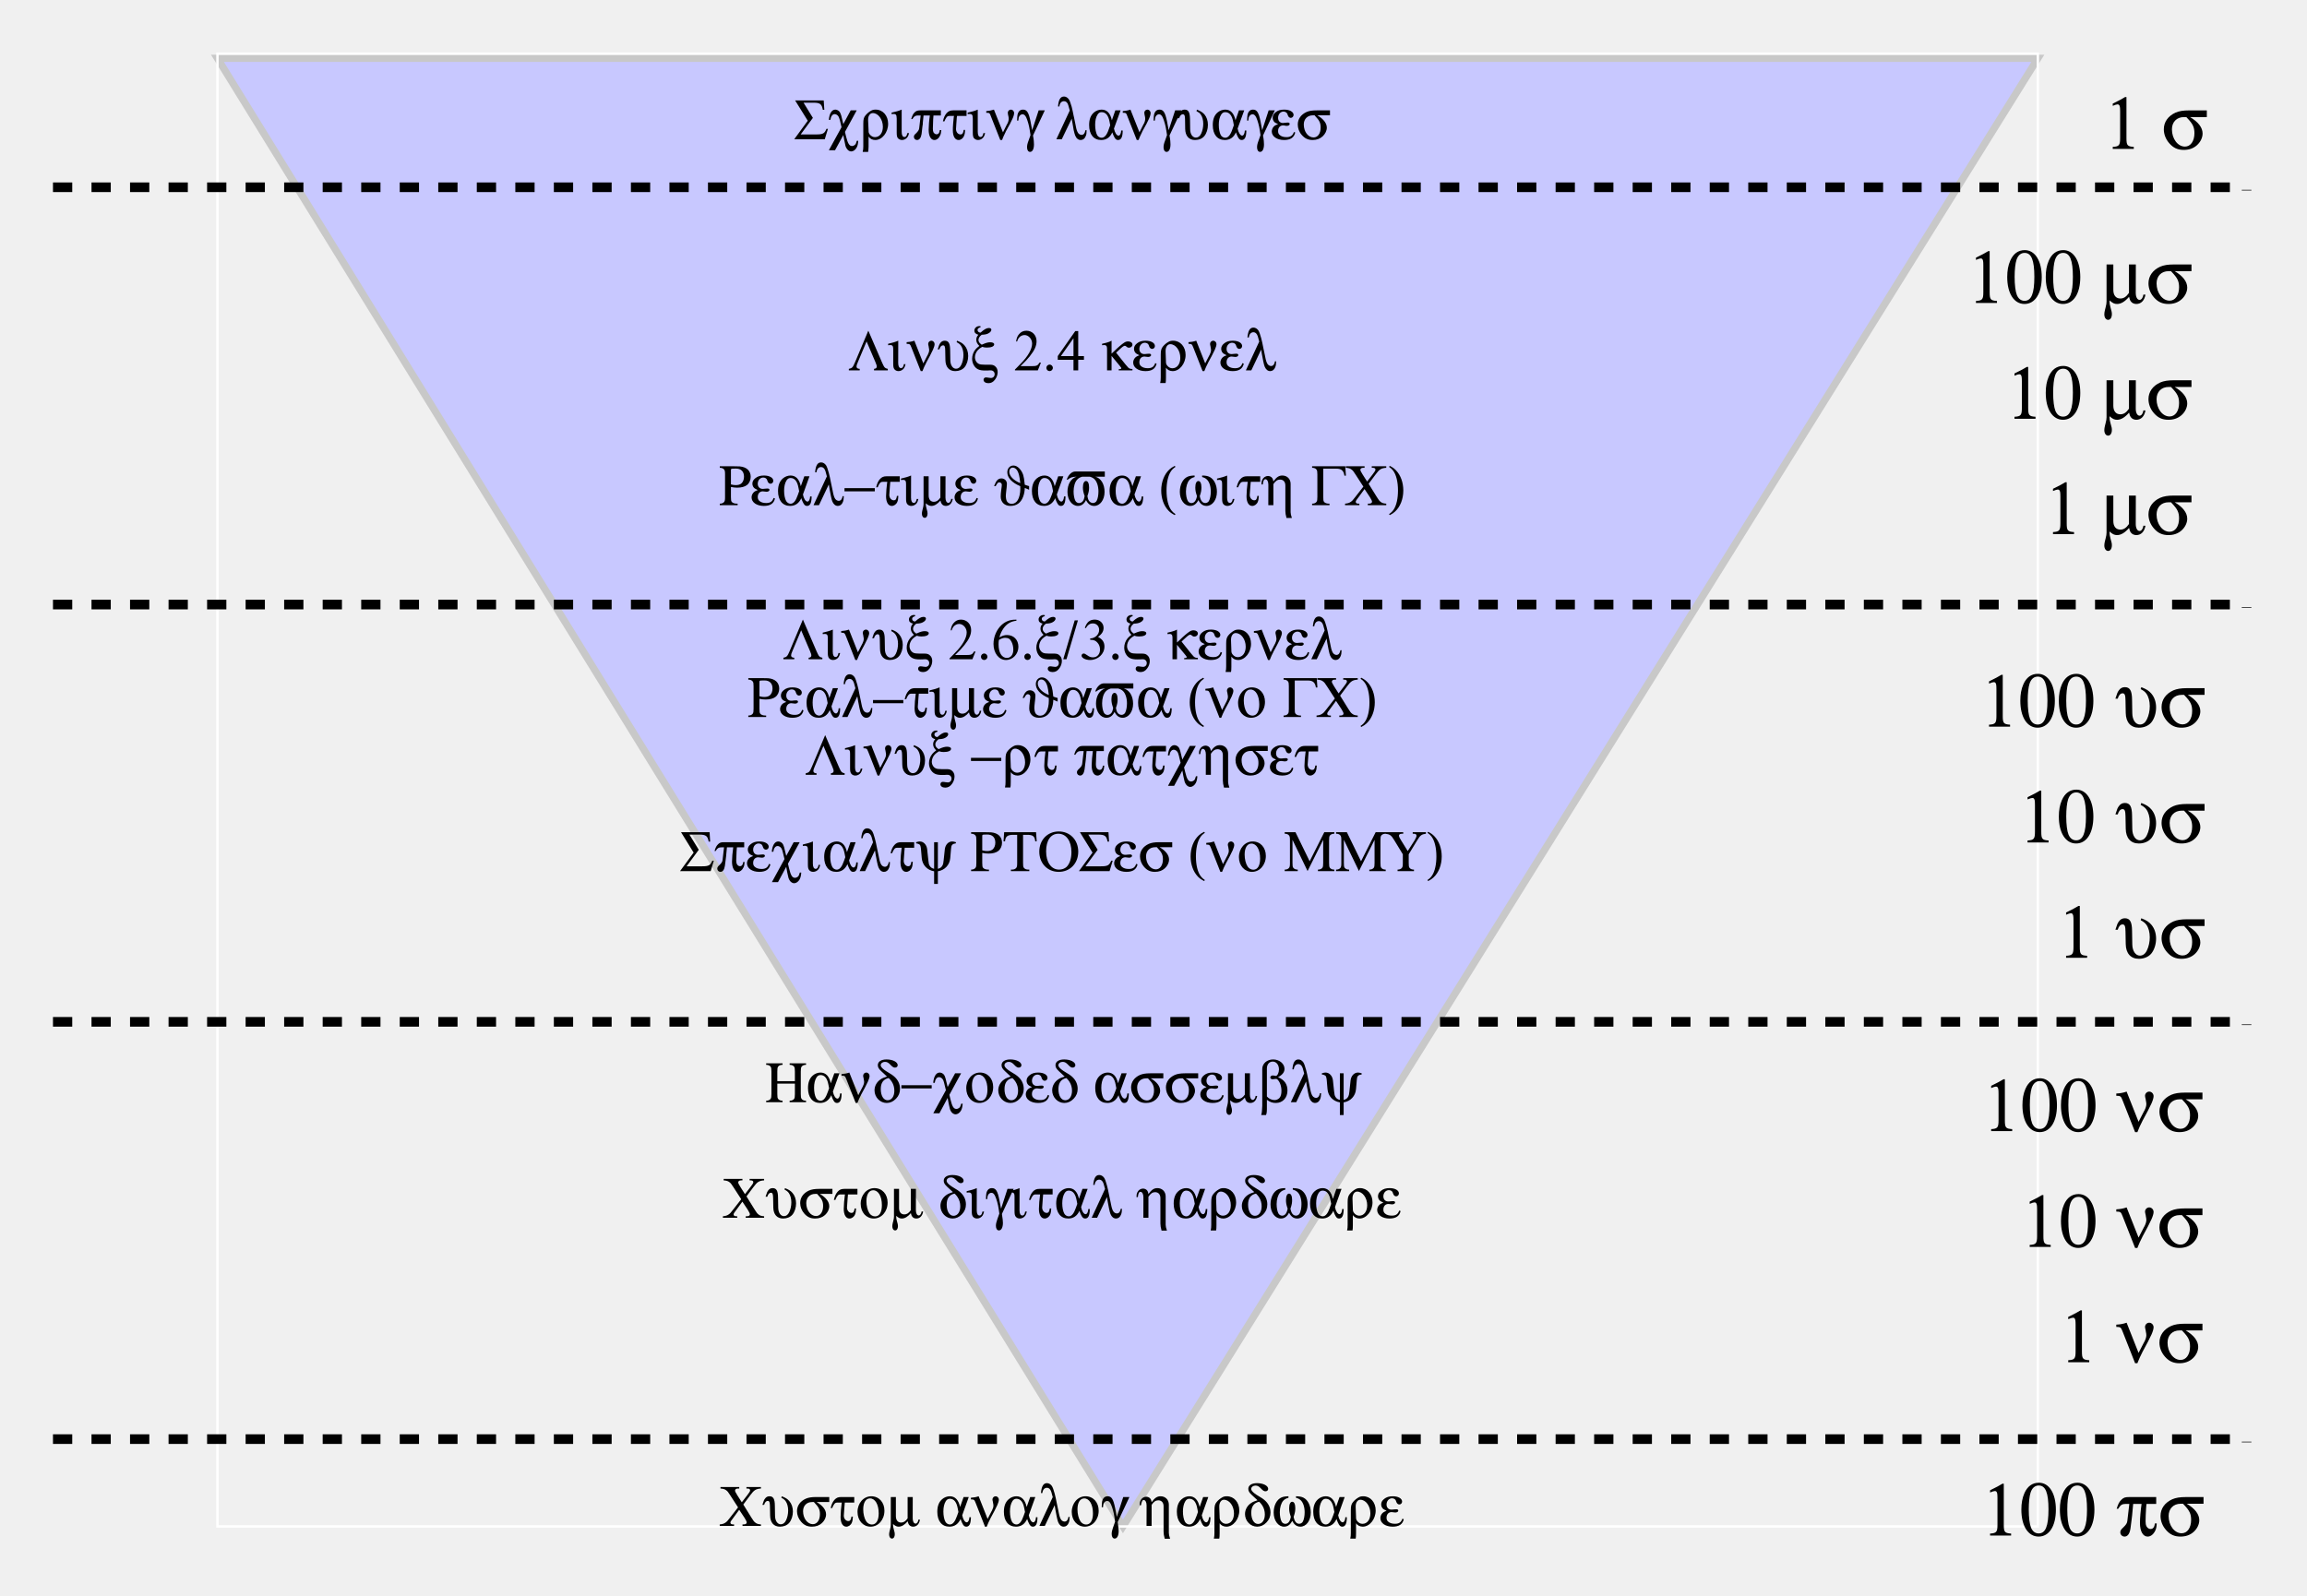
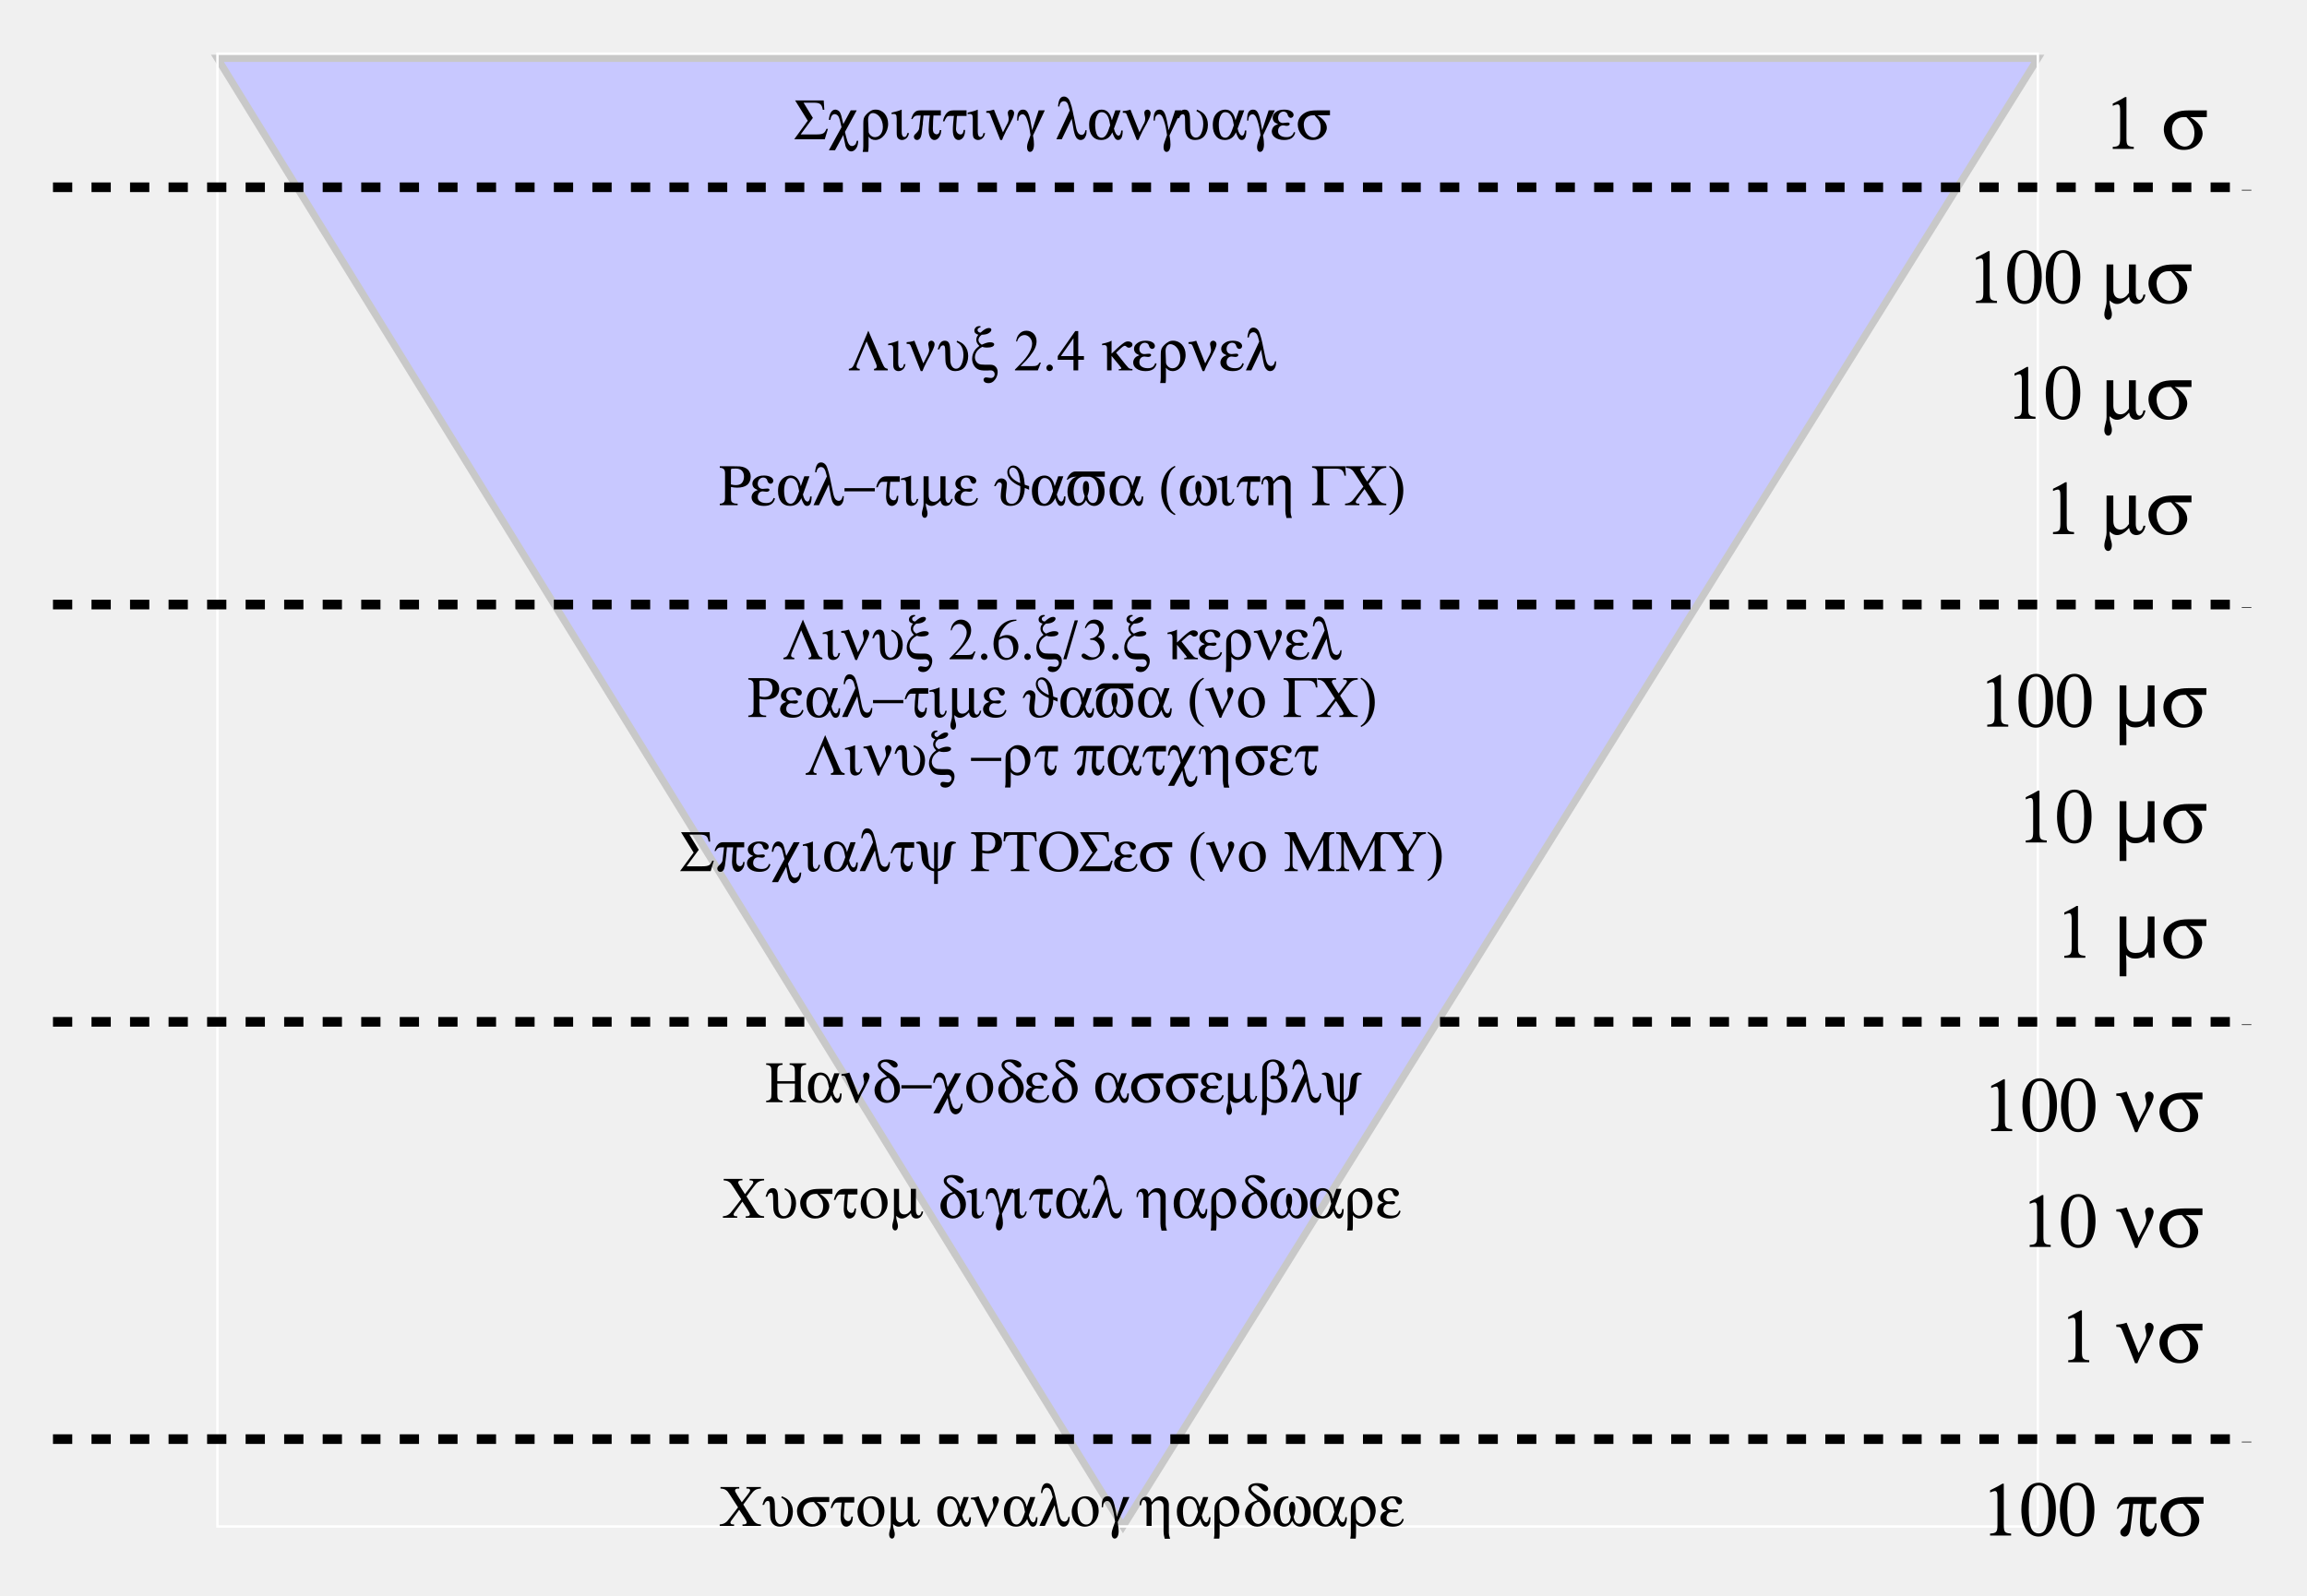
<svg xmlns="http://www.w3.org/2000/svg" width="239.508" height="165.681" viewBox="-2121 -36 3200.646 2200.87" id="svg2" version="1.1">
  <defs id="defs38" />
  <g style="fill:none;stroke-width:0.025in" id="g4" transform="translate(-7456.957,-3429.356)">
    <path style="fill:#c8c8ff;fill-opacity:1;stroke:#c8c8c8;stroke-width:10.023;stroke-linecap:butt;stroke-linejoin:miter;stroke-miterlimit:4;stroke-opacity:1;stroke-dasharray:none" d="m 5637.654,3467.723 2525.522,0 -1269.27,2037.341 z" id="path3004" />
    <rect style="fill:none;stroke:#ffffff;stroke-width:3.341;stroke-miterlimit:4;stroke-opacity:1;stroke-dasharray:none;stroke-dashoffset:0" id="rect3006" width="2525.522" height="2043.851" x="5637.654" y="3461.214" />
    <text xml:space="preserve" style="font-size:10px;font-style:normal;font-variant:normal;font-weight:normal;font-stretch:normal;text-align:center;line-height:125%;letter-spacing:0px;word-spacing:0px;writing-mode:lr-tb;text-anchor:middle;fill:#000000;fill-opacity:1;stroke:none;font-family:Symbol;-inkscape-font-specification:Symbol" x="-111.054" y="364.275" id="text3801" transform="matrix(13.36344,0,0,13.36344,-77.3172,-77.40546)">
      <tspan id="tspan3803" x="-111.054" y="364.275" />
    </text>
    <path style="fill:none;stroke:#000000;stroke-width:1;stroke-linecap:butt;stroke-linejoin:miter;stroke-miterlimit:4;stroke-opacity:1;stroke-dasharray:2, 2;stroke-dashoffset:0" d="m 11.304,17.498 227.734,0 0,0.332" id="path3805" transform="matrix(13.36344,0,0,13.36344,5258.401,3412.805)" />
    <path id="path3843" d="m 5409.456,5383.888 3043.316,0 0,4.443" style="fill:none;stroke:#000000;stroke-width:13.363;stroke-linecap:butt;stroke-linejoin:miter;stroke-miterlimit:4;stroke-opacity:1;stroke-dasharray:26.727, 26.727;stroke-dashoffset:0" />
    <path style="fill:none;stroke:#000000;stroke-width:13.363;stroke-linecap:butt;stroke-linejoin:miter;stroke-miterlimit:4;stroke-opacity:1;stroke-dasharray:26.727, 26.727;stroke-dashoffset:0" d="m 5409.456,4804.806 3043.316,0 0,4.443" id="path3845" />
    <path id="path3847" d="m 5409.456,4225.723 3043.316,0 0,4.443" style="fill:none;stroke:#000000;stroke-width:13.363;stroke-linecap:butt;stroke-linejoin:miter;stroke-miterlimit:4;stroke-opacity:1;stroke-dasharray:26.727, 26.727;stroke-dashoffset:0" />
    <text xml:space="preserve" style="font-size:106.908px;font-style:normal;font-variant:normal;font-weight:normal;font-stretch:normal;text-align:center;line-height:125%;letter-spacing:0px;word-spacing:0px;writing-mode:lr-tb;text-anchor:middle;fill:#000000;fill-opacity:1;stroke:none;font-family:Symbol;-inkscape-font-specification:Symbol" x="8393.728" y="3593.396" id="text3849">
      <tspan id="tspan3851" x="8393.728" y="3593.396">1 s</tspan>
    </text>
    <text id="text3853" y="4127.933" x="8341.632" style="font-size:106.908px;font-style:normal;font-variant:normal;font-weight:normal;font-stretch:normal;text-align:center;line-height:125%;letter-spacing:0px;word-spacing:0px;writing-mode:lr-tb;text-anchor:middle;fill:#000000;fill-opacity:1;stroke:none;font-family:Symbol;-inkscape-font-specification:Symbol" xml:space="preserve">
      <tspan y="4127.933" x="8341.632" id="tspan3855">1 ms</tspan>
    </text>
    <text id="text3861" y="3967.919" x="8314.905" style="font-size:106.908px;font-style:normal;font-variant:normal;font-weight:normal;font-stretch:normal;text-align:center;line-height:125%;letter-spacing:0px;word-spacing:0px;writing-mode:lr-tb;text-anchor:middle;fill:#000000;fill-opacity:1;stroke:none;font-family:Symbol;-inkscape-font-specification:Symbol" xml:space="preserve">
      <tspan y="3967.919" x="8314.905" id="tspan3863">10 ms</tspan>
    </text>
    <text xml:space="preserve" style="font-size:106.908px;font-style:normal;font-variant:normal;font-weight:normal;font-stretch:normal;text-align:center;line-height:125%;letter-spacing:0px;word-spacing:0px;writing-mode:lr-tb;text-anchor:middle;fill:#000000;fill-opacity:1;stroke:none;font-family:Symbol;-inkscape-font-specification:Symbol" x="8288.179" y="3807.211" id="text3865">
      <tspan id="tspan3867" x="8288.179" y="3807.211">100 ms</tspan>
    </text>
    <text xml:space="preserve" style="font-size:106.908px;font-style:normal;font-variant:normal;font-weight:normal;font-stretch:normal;text-align:center;line-height:125%;letter-spacing:0px;word-spacing:0px;writing-mode:lr-tb;text-anchor:middle;fill:#000000;fill-opacity:1;stroke:none;font-family:Symbol;-inkscape-font-specification:Symbol" x="8359.798" y="4715.928" id="text3869">
-       <tspan id="tspan3871" x="8359.798" y="4715.928">1 us</tspan>
+       <tspan id="tspan3871" x="8359.798" y="4715.928">1 μs</tspan>
    </text>
    <text xml:space="preserve" style="font-size:106.908px;font-style:normal;font-variant:normal;font-weight:normal;font-stretch:normal;text-align:center;line-height:125%;letter-spacing:0px;word-spacing:0px;writing-mode:lr-tb;text-anchor:middle;fill:#000000;fill-opacity:1;stroke:none;font-family:Symbol;-inkscape-font-specification:Symbol" x="8333.071" y="4555.914" id="text3873">
-       <tspan id="tspan3875" x="8333.071" y="4555.914">10 us</tspan>
+       <tspan id="tspan3875" x="8333.071" y="4555.914">10 μs</tspan>
    </text>
    <text id="text3877" y="4395.204" x="8306.345" style="font-size:106.908px;font-style:normal;font-variant:normal;font-weight:normal;font-stretch:normal;text-align:center;line-height:125%;letter-spacing:0px;word-spacing:0px;writing-mode:lr-tb;text-anchor:middle;fill:#000000;fill-opacity:1;stroke:none;font-family:Symbol;-inkscape-font-specification:Symbol" xml:space="preserve">
-       <tspan y="4395.204" x="8306.345" id="tspan3879">100 us</tspan>
+       <tspan y="4395.204" x="8306.345" id="tspan3879">100 μs</tspan>
    </text>
    <text id="text3881" y="5277.196" x="8359.798" style="font-size:106.908px;font-style:normal;font-variant:normal;font-weight:normal;font-stretch:normal;text-align:center;line-height:125%;letter-spacing:0px;word-spacing:0px;writing-mode:lr-tb;text-anchor:middle;fill:#000000;fill-opacity:1;stroke:none;font-family:Symbol;-inkscape-font-specification:Symbol" xml:space="preserve">
      <tspan y="5277.196" x="8359.798" id="tspan3883">1 ns</tspan>
    </text>
    <text id="text3885" y="5117.182" x="8333.071" style="font-size:106.908px;font-style:normal;font-variant:normal;font-weight:normal;font-stretch:normal;text-align:center;line-height:125%;letter-spacing:0px;word-spacing:0px;writing-mode:lr-tb;text-anchor:middle;fill:#000000;fill-opacity:1;stroke:none;font-family:Symbol;-inkscape-font-specification:Symbol" xml:space="preserve">
      <tspan y="5117.182" x="8333.071" id="tspan3887">10 ns</tspan>
    </text>
    <text xml:space="preserve" style="font-size:106.908px;font-style:normal;font-variant:normal;font-weight:normal;font-stretch:normal;text-align:center;line-height:125%;letter-spacing:0px;word-spacing:0px;writing-mode:lr-tb;text-anchor:middle;fill:#000000;fill-opacity:1;stroke:none;font-family:Symbol;-inkscape-font-specification:Symbol" x="8306.345" y="4956.472" id="text3889">
      <tspan id="tspan3891" x="8306.345" y="4956.472">100 ns</tspan>
    </text>
    <text id="text3893" y="5517.74" x="8306.345" style="font-size:106.908px;font-style:normal;font-variant:normal;font-weight:normal;font-stretch:normal;text-align:center;line-height:125%;letter-spacing:0px;word-spacing:0px;writing-mode:lr-tb;text-anchor:middle;fill:#000000;fill-opacity:1;stroke:none;font-family:Symbol;-inkscape-font-specification:Symbol" xml:space="preserve">
      <tspan y="5517.74" x="8306.345" id="tspan3895">100 ps</tspan>
    </text>
    <text xml:space="preserve" style="font-size:10px;font-style:normal;font-variant:normal;font-weight:normal;font-stretch:normal;text-align:center;line-height:125%;letter-spacing:0px;word-spacing:0px;writing-mode:lr-tb;text-anchor:middle;fill:#000000;fill-opacity:1;stroke:none;font-family:Symbol;-inkscape-font-specification:Symbol" x="122.345" y="12.511" id="text3897" transform="matrix(13.36344,0,0,13.36344,5258.401,3412.805)">
      <tspan id="tspan3899" x="122.345" y="12.511" style="font-size:6px">Scripting languages</tspan>
    </text>
    <text xml:space="preserve" style="font-size:10px;font-style:normal;font-variant:normal;font-weight:normal;font-stretch:normal;text-align:center;line-height:125%;letter-spacing:0px;word-spacing:0px;writing-mode:lr-tb;text-anchor:middle;fill:#000000;fill-opacity:1;stroke:none;font-family:Symbol;-inkscape-font-specification:Symbol" x="121.015" y="33.789" id="text3901" transform="matrix(13.36344,0,0,13.36344,5258.401,3412.805)">
      <tspan id="tspan3903" x="121.015" y="33.789" />
    </text>
    <text id="text3905" y="3900.72" x="6893.35" style="font-size:133.634px;font-style:normal;font-variant:normal;font-weight:normal;font-stretch:normal;text-align:center;line-height:125%;letter-spacing:0px;word-spacing:0px;writing-mode:lr-tb;text-anchor:middle;fill:#000000;fill-opacity:1;stroke:none;font-family:Symbol;-inkscape-font-specification:Symbol" xml:space="preserve">
      <tspan style="font-size:80.181px" y="3900.72" x="6893.35" id="tspan3907">Linux 2.4 kernel</tspan>
    </text>
    <text xml:space="preserve" style="font-size:133.634px;font-style:normal;font-variant:normal;font-weight:normal;font-stretch:normal;text-align:center;line-height:125%;letter-spacing:0px;word-spacing:0px;writing-mode:lr-tb;text-anchor:middle;fill:#000000;fill-opacity:1;stroke:none;font-family:Symbol;-inkscape-font-specification:Symbol" x="6893.35" y="4087.807" id="text3909">
      <tspan id="tspan3911" x="6893.35" y="4087.807" style="font-size:80.181px">Real-time Java (with GC)</tspan>
    </text>
    <text xml:space="preserve" style="font-size:133.634px;font-style:normal;font-variant:normal;font-weight:normal;font-stretch:normal;text-align:center;line-height:125%;letter-spacing:0px;word-spacing:0px;writing-mode:lr-tb;text-anchor:middle;fill:#000000;fill-opacity:1;stroke:none;font-family:Symbol;-inkscape-font-specification:Symbol" x="6893.35" y="4301.623" id="text3913">
      <tspan id="tspan3915" x="6893.35" y="4301.623" style="font-size:80.181px">Linux 2.6.x/3.x kernel</tspan>
    </text>
    <text id="text3917" y="4381.805" x="6893.35" style="font-size:133.634px;font-style:normal;font-variant:normal;font-weight:normal;font-stretch:normal;text-align:center;line-height:125%;letter-spacing:0px;word-spacing:0px;writing-mode:lr-tb;text-anchor:middle;fill:#000000;fill-opacity:1;stroke:none;font-family:Symbol;-inkscape-font-specification:Symbol" xml:space="preserve">
      <tspan style="font-size:80.181px" y="4381.805" x="6893.35" id="tspan3919">Real-time Java (no GC)</tspan>
    </text>
    <text id="text3921" y="4461.986" x="6893.35" style="font-size:133.634px;font-style:normal;font-variant:normal;font-weight:normal;font-stretch:normal;text-align:center;line-height:125%;letter-spacing:0px;word-spacing:0px;writing-mode:lr-tb;text-anchor:middle;fill:#000000;fill-opacity:1;stroke:none;font-family:Symbol;-inkscape-font-specification:Symbol" xml:space="preserve">
      <tspan style="font-size:80.181px" y="4461.986" x="6893.35" id="tspan3923">Linux -rt patchset</tspan>
    </text>
    <text xml:space="preserve" style="font-size:133.634px;font-style:normal;font-variant:normal;font-weight:normal;font-stretch:normal;text-align:center;line-height:125%;letter-spacing:0px;word-spacing:0px;writing-mode:lr-tb;text-anchor:middle;fill:#000000;fill-opacity:1;stroke:none;font-family:Symbol;-inkscape-font-specification:Symbol" x="6893.35" y="4595.621" id="text3925">
      <tspan id="tspan3927" x="6893.35" y="4595.621" style="font-size:80.181px">Specialty RTOSes (no MMU)</tspan>
    </text>
    <text id="text3929" y="4916.346" x="6893.35" style="font-size:133.634px;font-style:normal;font-variant:normal;font-weight:normal;font-stretch:normal;text-align:center;line-height:125%;letter-spacing:0px;word-spacing:0px;writing-mode:lr-tb;text-anchor:middle;fill:#000000;fill-opacity:1;stroke:none;font-family:Symbol;-inkscape-font-specification:Symbol" xml:space="preserve">
      <tspan style="font-size:80.181px" y="4916.346" x="6893.35" id="tspan3931">Hand-coded assembly</tspan>
    </text>
    <text xml:space="preserve" style="font-size:133.634px;font-style:normal;font-variant:normal;font-weight:normal;font-stretch:normal;text-align:center;line-height:125%;letter-spacing:0px;word-spacing:0px;writing-mode:lr-tb;text-anchor:middle;fill:#000000;fill-opacity:1;stroke:none;font-family:Symbol;-inkscape-font-specification:Symbol" x="6893.35" y="5076.708" id="text3933">
      <tspan id="tspan3935" x="6893.35" y="5076.708" style="font-size:80.181px">Custom digital hardware</tspan>
    </text>
    <text id="text3937" y="5504.341" x="6893.35" style="font-size:133.634px;font-style:normal;font-variant:normal;font-weight:normal;font-stretch:normal;text-align:center;line-height:125%;letter-spacing:0px;word-spacing:0px;writing-mode:lr-tb;text-anchor:middle;fill:#000000;fill-opacity:1;stroke:none;font-family:Symbol;-inkscape-font-specification:Symbol" xml:space="preserve">
      <tspan style="font-size:80.181px" y="5504.341" x="6893.35" id="tspan3939">Custom analog hardware</tspan>
    </text>
  </g>
</svg>
